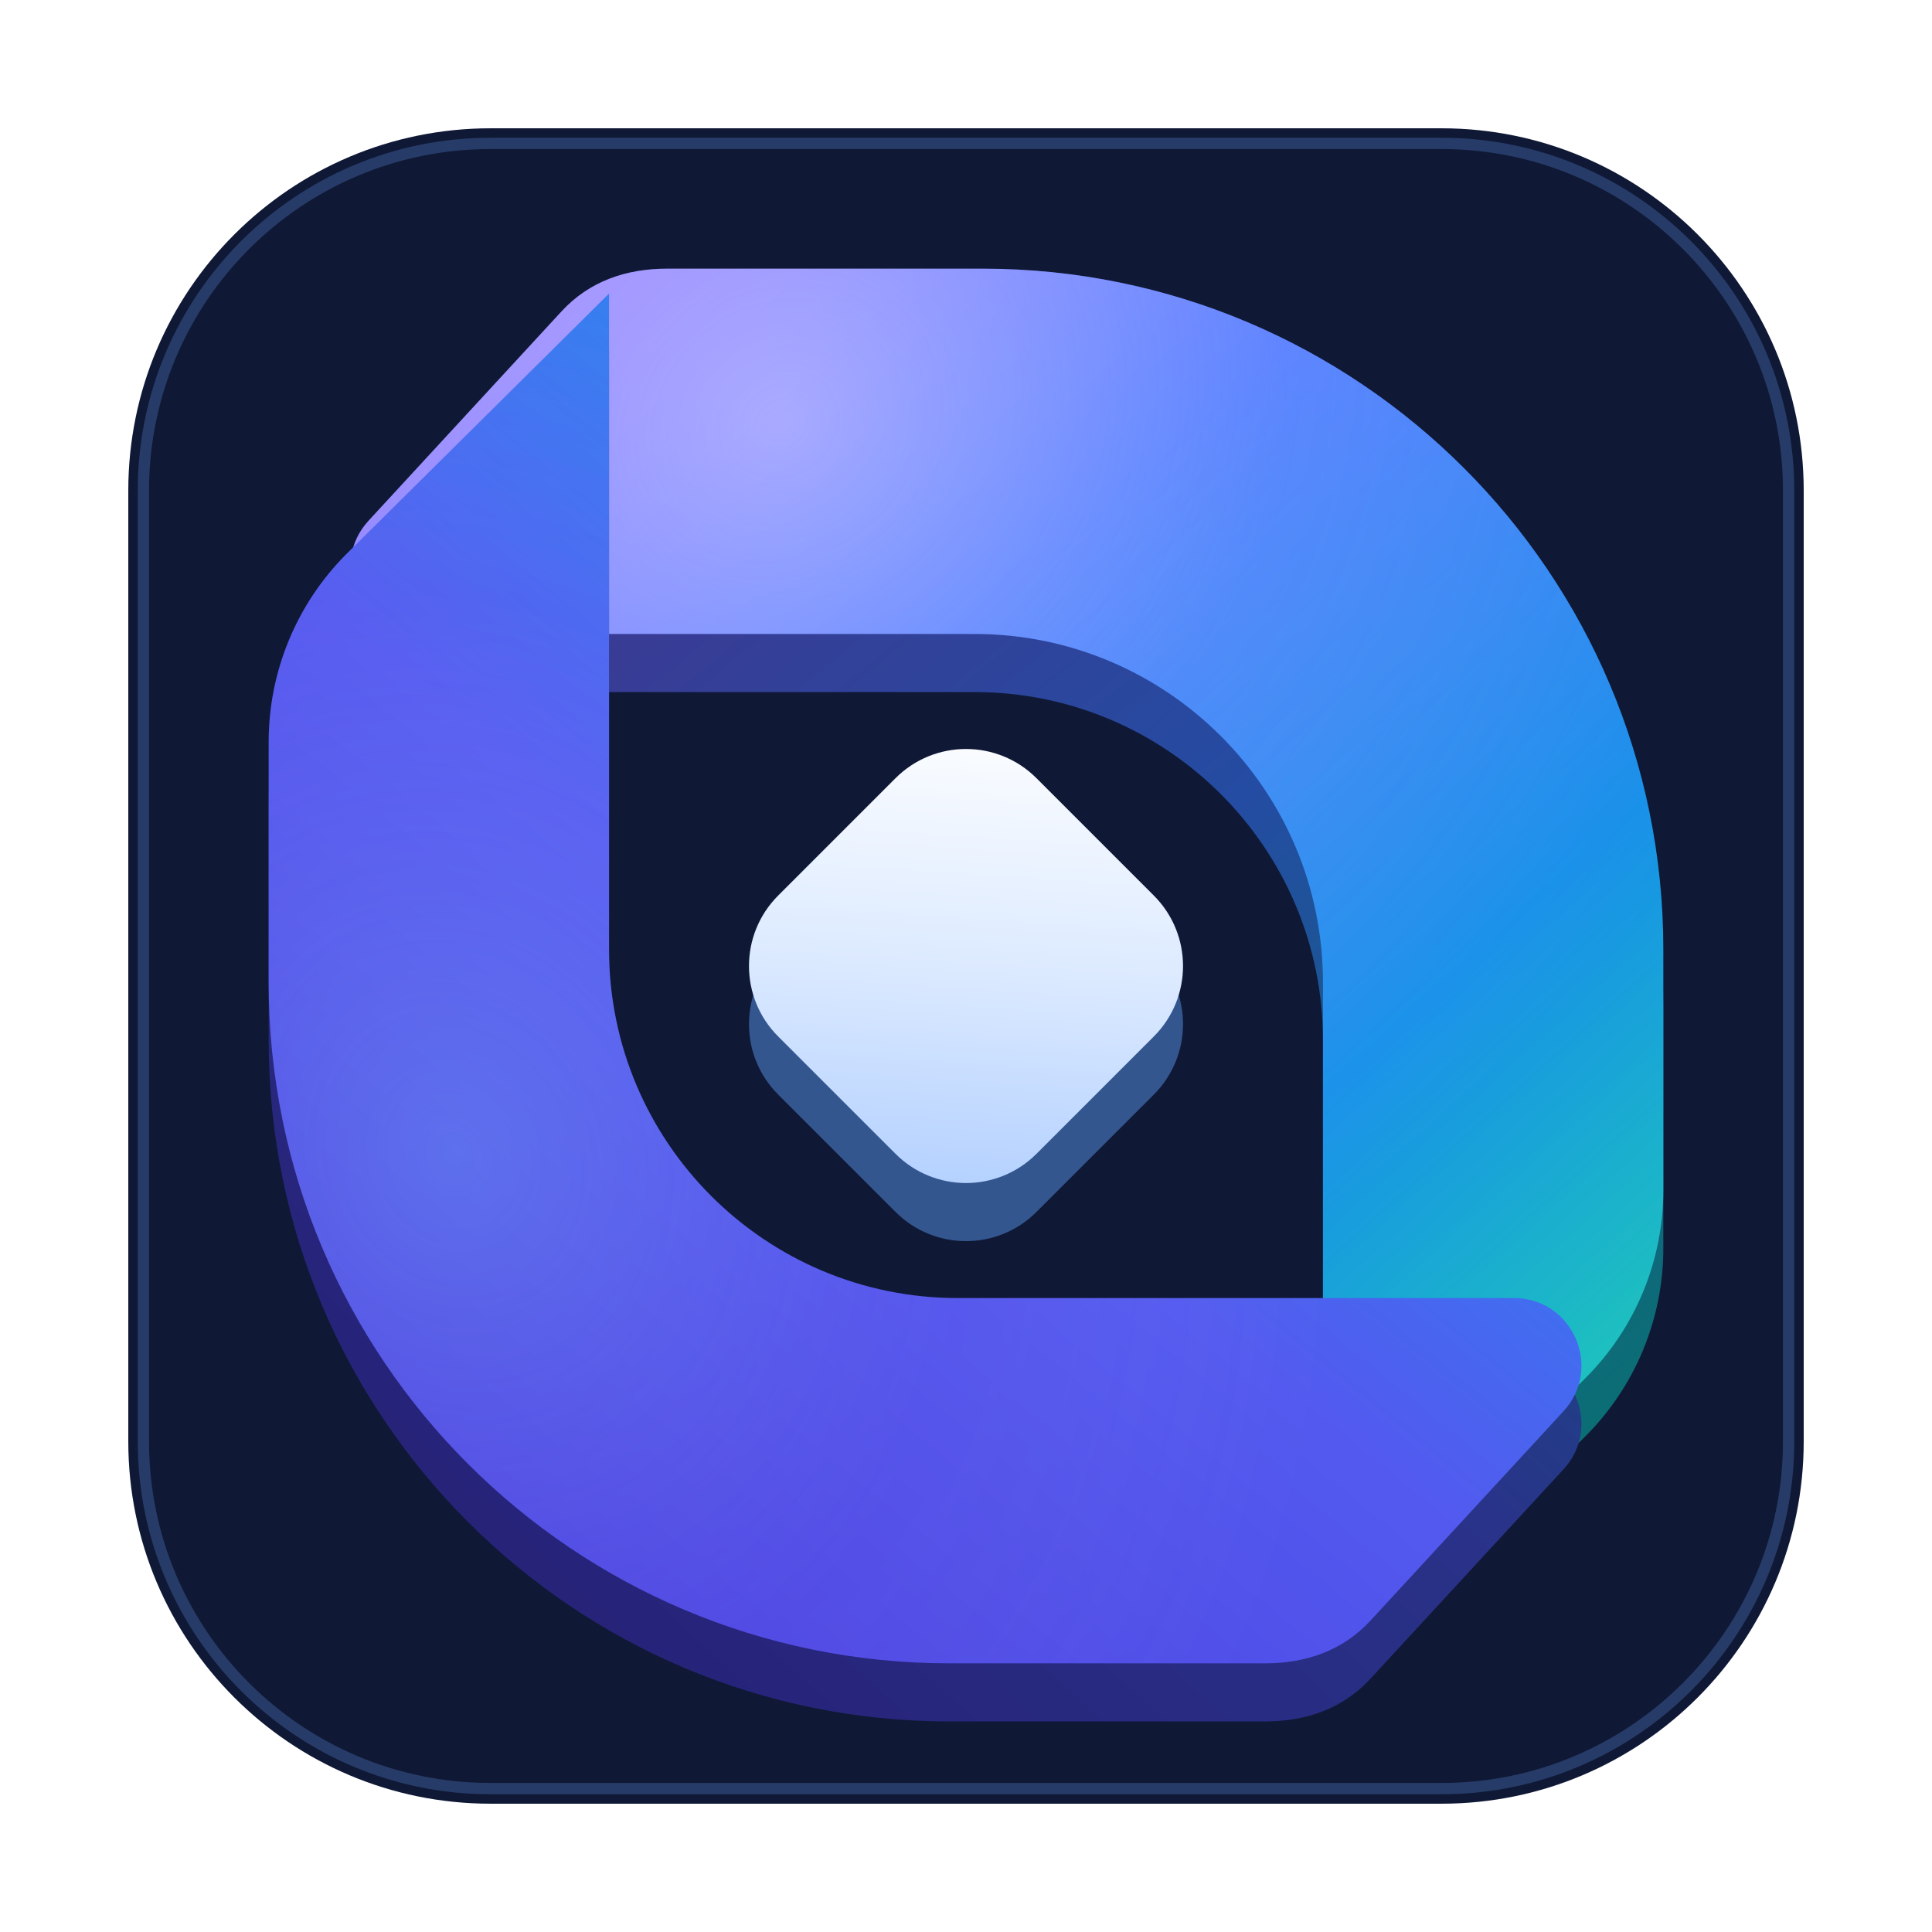
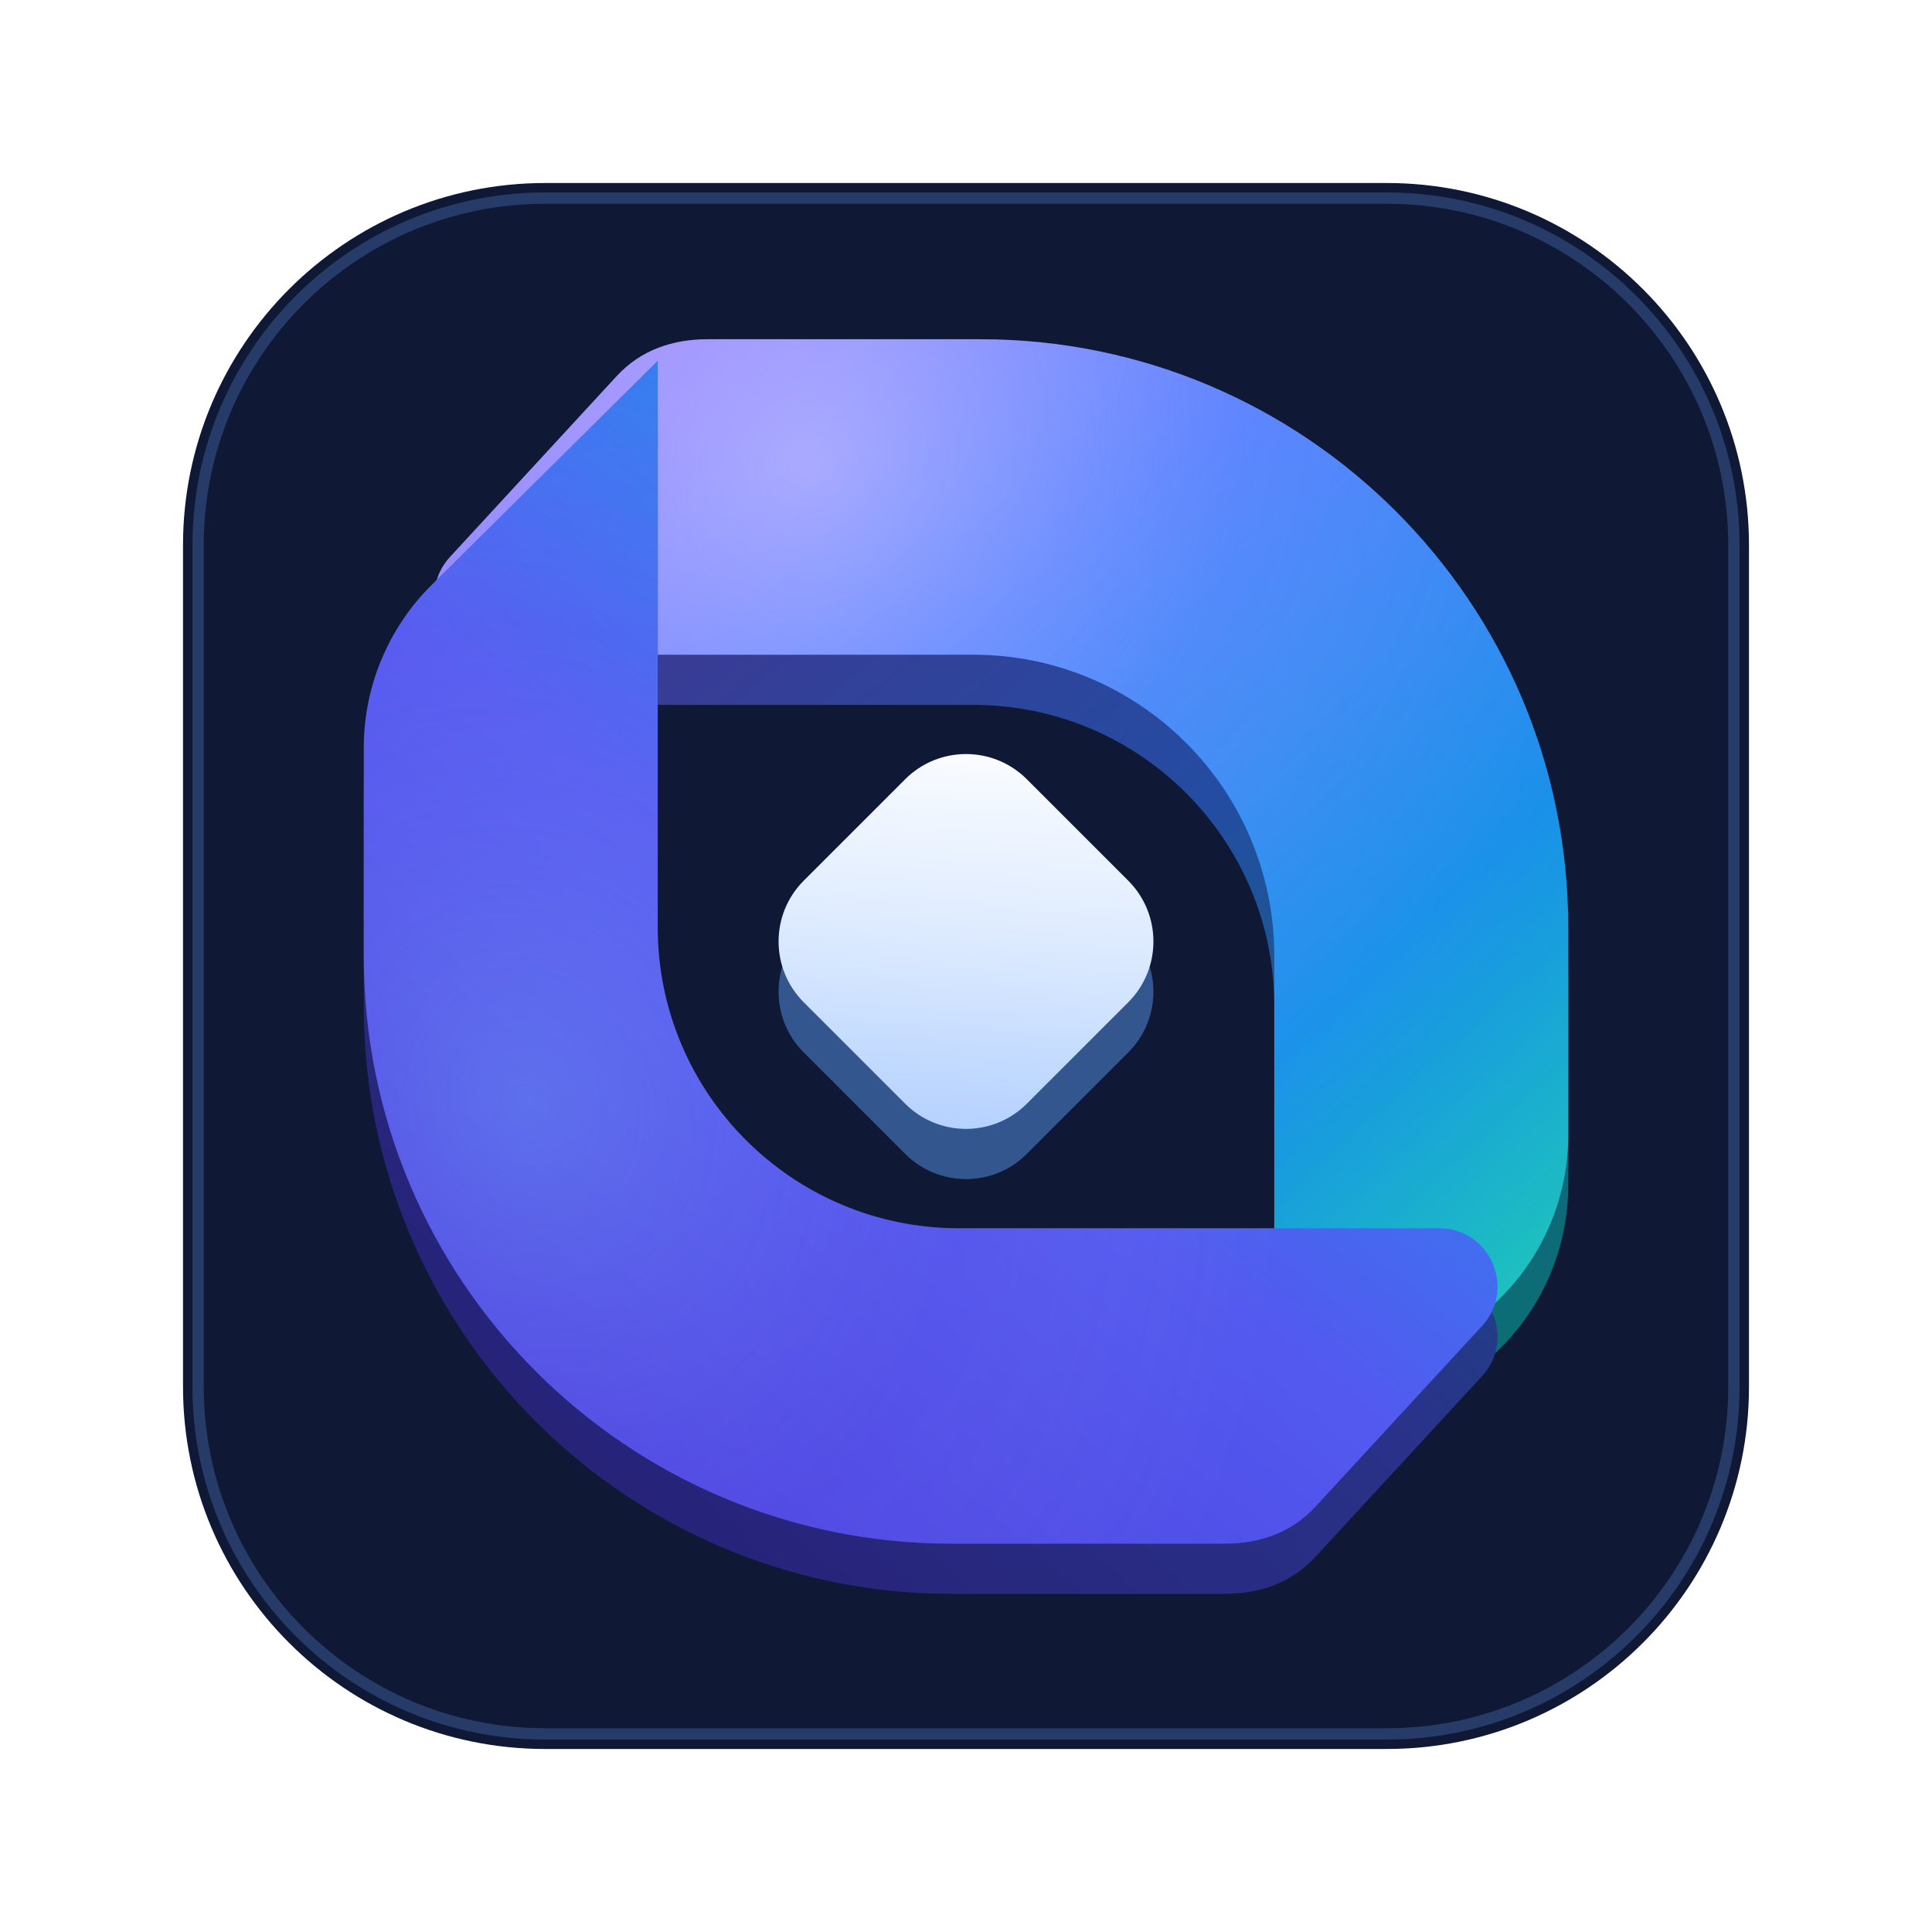
<svg xmlns="http://www.w3.org/2000/svg" viewBox="0 0 256 256" role="img" aria-label="Operica">
  <defs>
    <linearGradient id="upper" x1="66" y1="48" x2="205" y2="202" gradientUnits="userSpaceOnUse">
      <stop stop-color="#9b78ff" />
      <stop offset=".34" stop-color="#5275ff" />
      <stop offset=".68" stop-color="#168fe9" />
      <stop offset="1" stop-color="#20d5ae" />
    </linearGradient>
    <linearGradient id="lower" x1="50" y1="202" x2="170" y2="55" gradientUnits="userSpaceOnUse">
      <stop stop-color="#493ddc" />
      <stop offset=".48" stop-color="#5359ef" />
      <stop offset="1" stop-color="#169ff2" />
    </linearGradient>
    <linearGradient id="upperDepth" x1="78" y1="62" x2="195" y2="204" gradientUnits="userSpaceOnUse">
      <stop stop-color="#41358f" />
      <stop offset=".48" stop-color="#244ca2" />
      <stop offset="1" stop-color="#08726f" />
    </linearGradient>
    <linearGradient id="lowerDepth" x1="56" y1="190" x2="166" y2="72" gradientUnits="userSpaceOnUse">
      <stop stop-color="#262278" />
      <stop offset=".55" stop-color="#293389" />
      <stop offset="1" stop-color="#0d5982" />
    </linearGradient>
    <radialGradient id="upperLight" cx="0" cy="0" r="1" gradientTransform="translate(106 62) rotate(50) scale(118 132)" gradientUnits="userSpaceOnUse">
      <stop stop-color="#fff" stop-opacity=".38" />
      <stop offset=".48" stop-color="#bdeeff" stop-opacity=".13" />
      <stop offset="1" stop-color="#fff" stop-opacity="0" />
    </radialGradient>
    <radialGradient id="lowerLight" cx="0" cy="0" r="1" gradientTransform="translate(67 151) rotate(-22) scale(102 118)" gradientUnits="userSpaceOnUse">
      <stop stop-color="#8ddfff" stop-opacity=".24" />
      <stop offset=".58" stop-color="#9c8fff" stop-opacity=".08" />
      <stop offset="1" stop-color="#fff" stop-opacity="0" />
    </radialGradient>
    <linearGradient id="task" x1="108" y1="104" x2="151" y2="153" gradientUnits="userSpaceOnUse">
      <stop stop-color="#fff" />
      <stop offset=".48" stop-color="#dceaff" />
      <stop offset="1" stop-color="#a9caff" />
    </linearGradient>
  </defs>
-   <rect x="17" y="17" width="222" height="222" rx="48" fill="#0f1835" />
-   <rect x="19" y="19" width="218" height="218" rx="46" fill="none" stroke="#263b67" stroke-width="1.5" />
-   <g transform="translate(-12.8 -12.8) scale(1.1)">
+   <rect x="24.25" y="24.25" width="207.5" height="207.5" rx="48" fill="#0f1835" />
+   <rect x="26.25" y="26.25" width="203.5" height="203.5" rx="46" fill="none" stroke="#263b67" stroke-width="1.5" />
+   <g transform="translate(6.4 3.15) scale(0.95)">
    <g>
      <path fill="url(#upperDepth)" d="M92 51h38c45.287 0 82 36.713 82 82v29c0 8.49-3.372 16.633-9.373 22.637L171 216v-79c0-23.196-18.804-42-42-42H62c-7.081 0-10.768-8.428-5.97-13.636l23.235-25.205C82.637 52.501 87.064 51 92 51Z" />
      <path fill="url(#upper)" d="M92 44h38c45.287 0 82 36.713 82 82v29c0 8.49-3.372 16.633-9.373 22.637L171 209v-79c0-23.196-18.804-42-42-42H62c-7.081 0-10.768-8.428-5.97-13.636l23.235-25.205C82.637 45.501 87.064 44 92 44Z" />
      <path fill="url(#upperLight)" d="M92 44h38c45.287 0 82 36.713 82 82v29c0 8.49-3.372 16.633-9.373 22.637L171 209v-79c0-23.196-18.804-42-42-42H62c-7.081 0-10.768-8.428-5.97-13.636l23.235-25.205C82.637 45.501 87.064 44 92 44Z" />
      <path fill="url(#lowerDepth)" d="M164 219h-38c-45.287 0-82-36.713-82-82v-29c0-8.49 3.372-16.633 9.373-22.637L85 54v79c0 23.196 18.804 42 42 42h67c7.081 0 10.768 8.428 5.97 13.636l-23.235 25.205C173.363 217.499 168.936 219 164 219Z" />
      <path fill="url(#lower)" d="M164 212h-38c-45.287 0-82-36.713-82-82v-29c0-8.49 3.372-16.633 9.373-22.637L85 47v79c0 23.196 18.804 42 42 42h67c7.081 0 10.768 8.428 5.97 13.636l-23.235 25.205C173.363 210.499 168.936 212 164 212Z" />
      <path fill="url(#lowerLight)" d="M164 212h-38c-45.287 0-82-36.713-82-82v-29c0-8.49 3.372-16.633 9.373-22.637L85 47v79c0 23.196 18.804 42 42 42h67c7.081 0 10.768 8.428 5.97 13.636l-23.235 25.205C173.363 210.499 168.936 212 164 212Z" />
    </g>
    <g>
      <rect x="106" y="113" width="44" height="44" rx="12" fill="#34568f" transform="rotate(45 128 135)" />
      <rect x="106" y="106" width="44" height="44" rx="12" fill="url(#task)" transform="rotate(45 128 128)" />
    </g>
  </g>
</svg>
